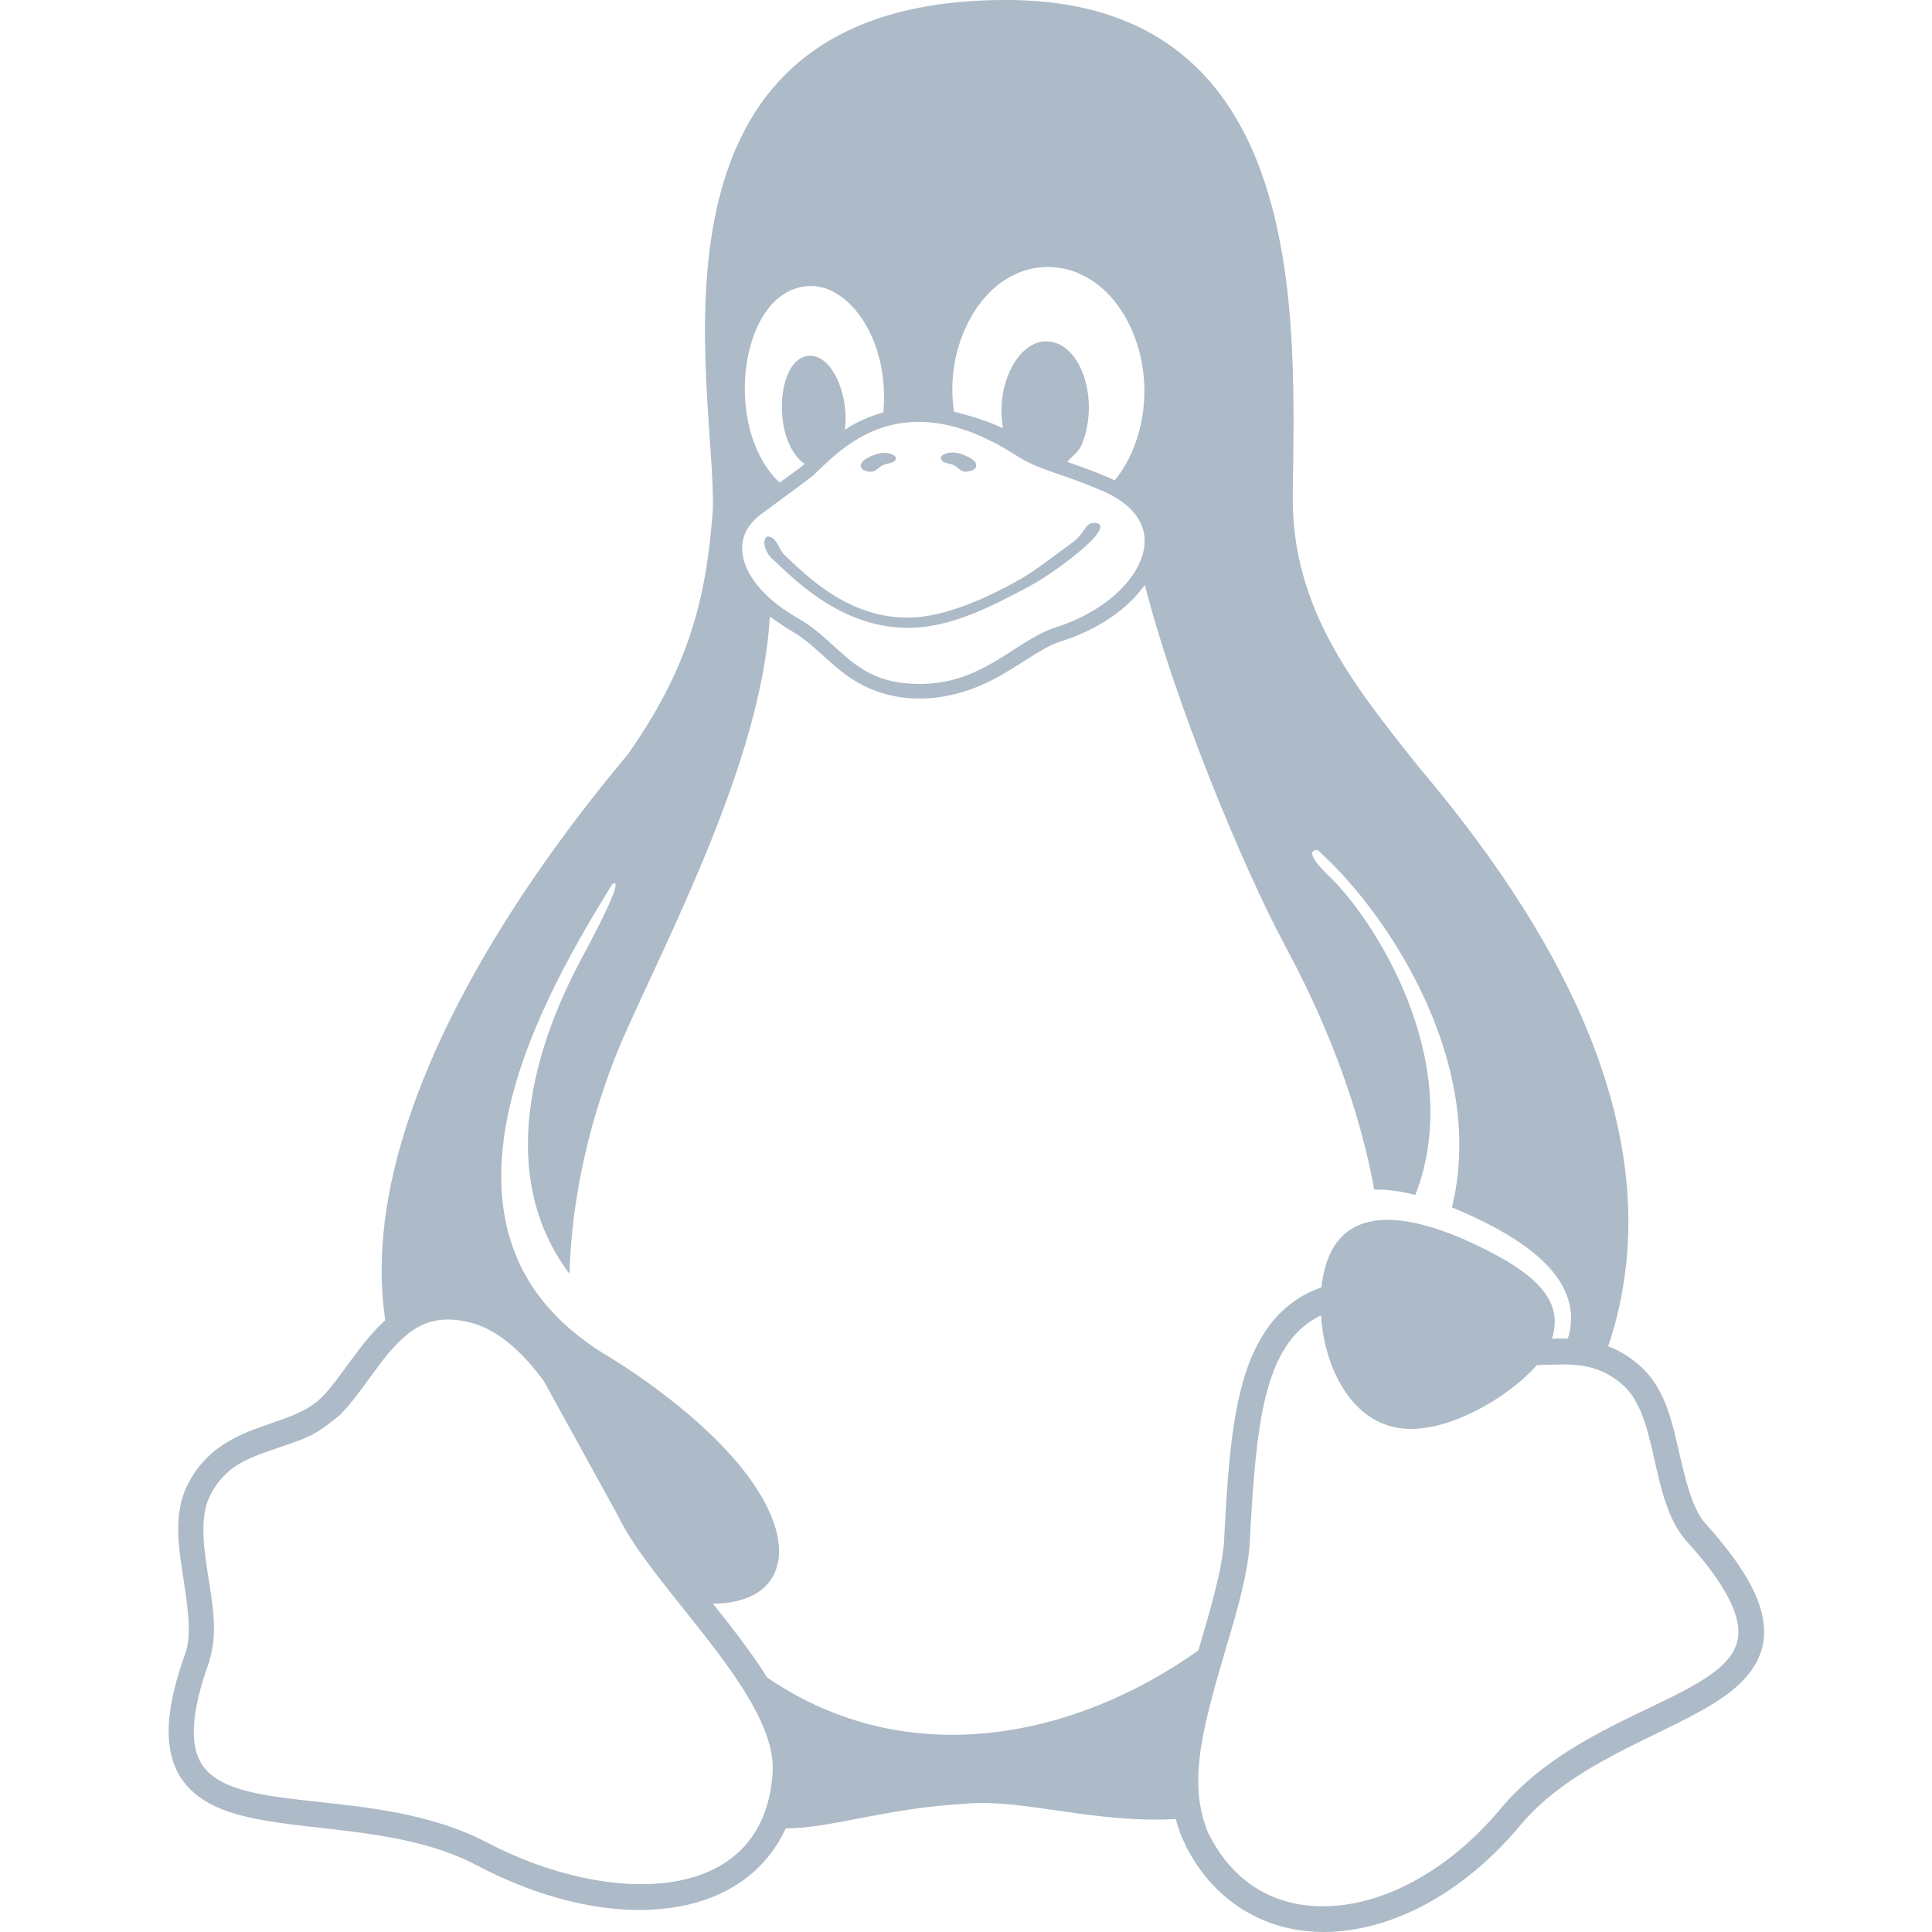
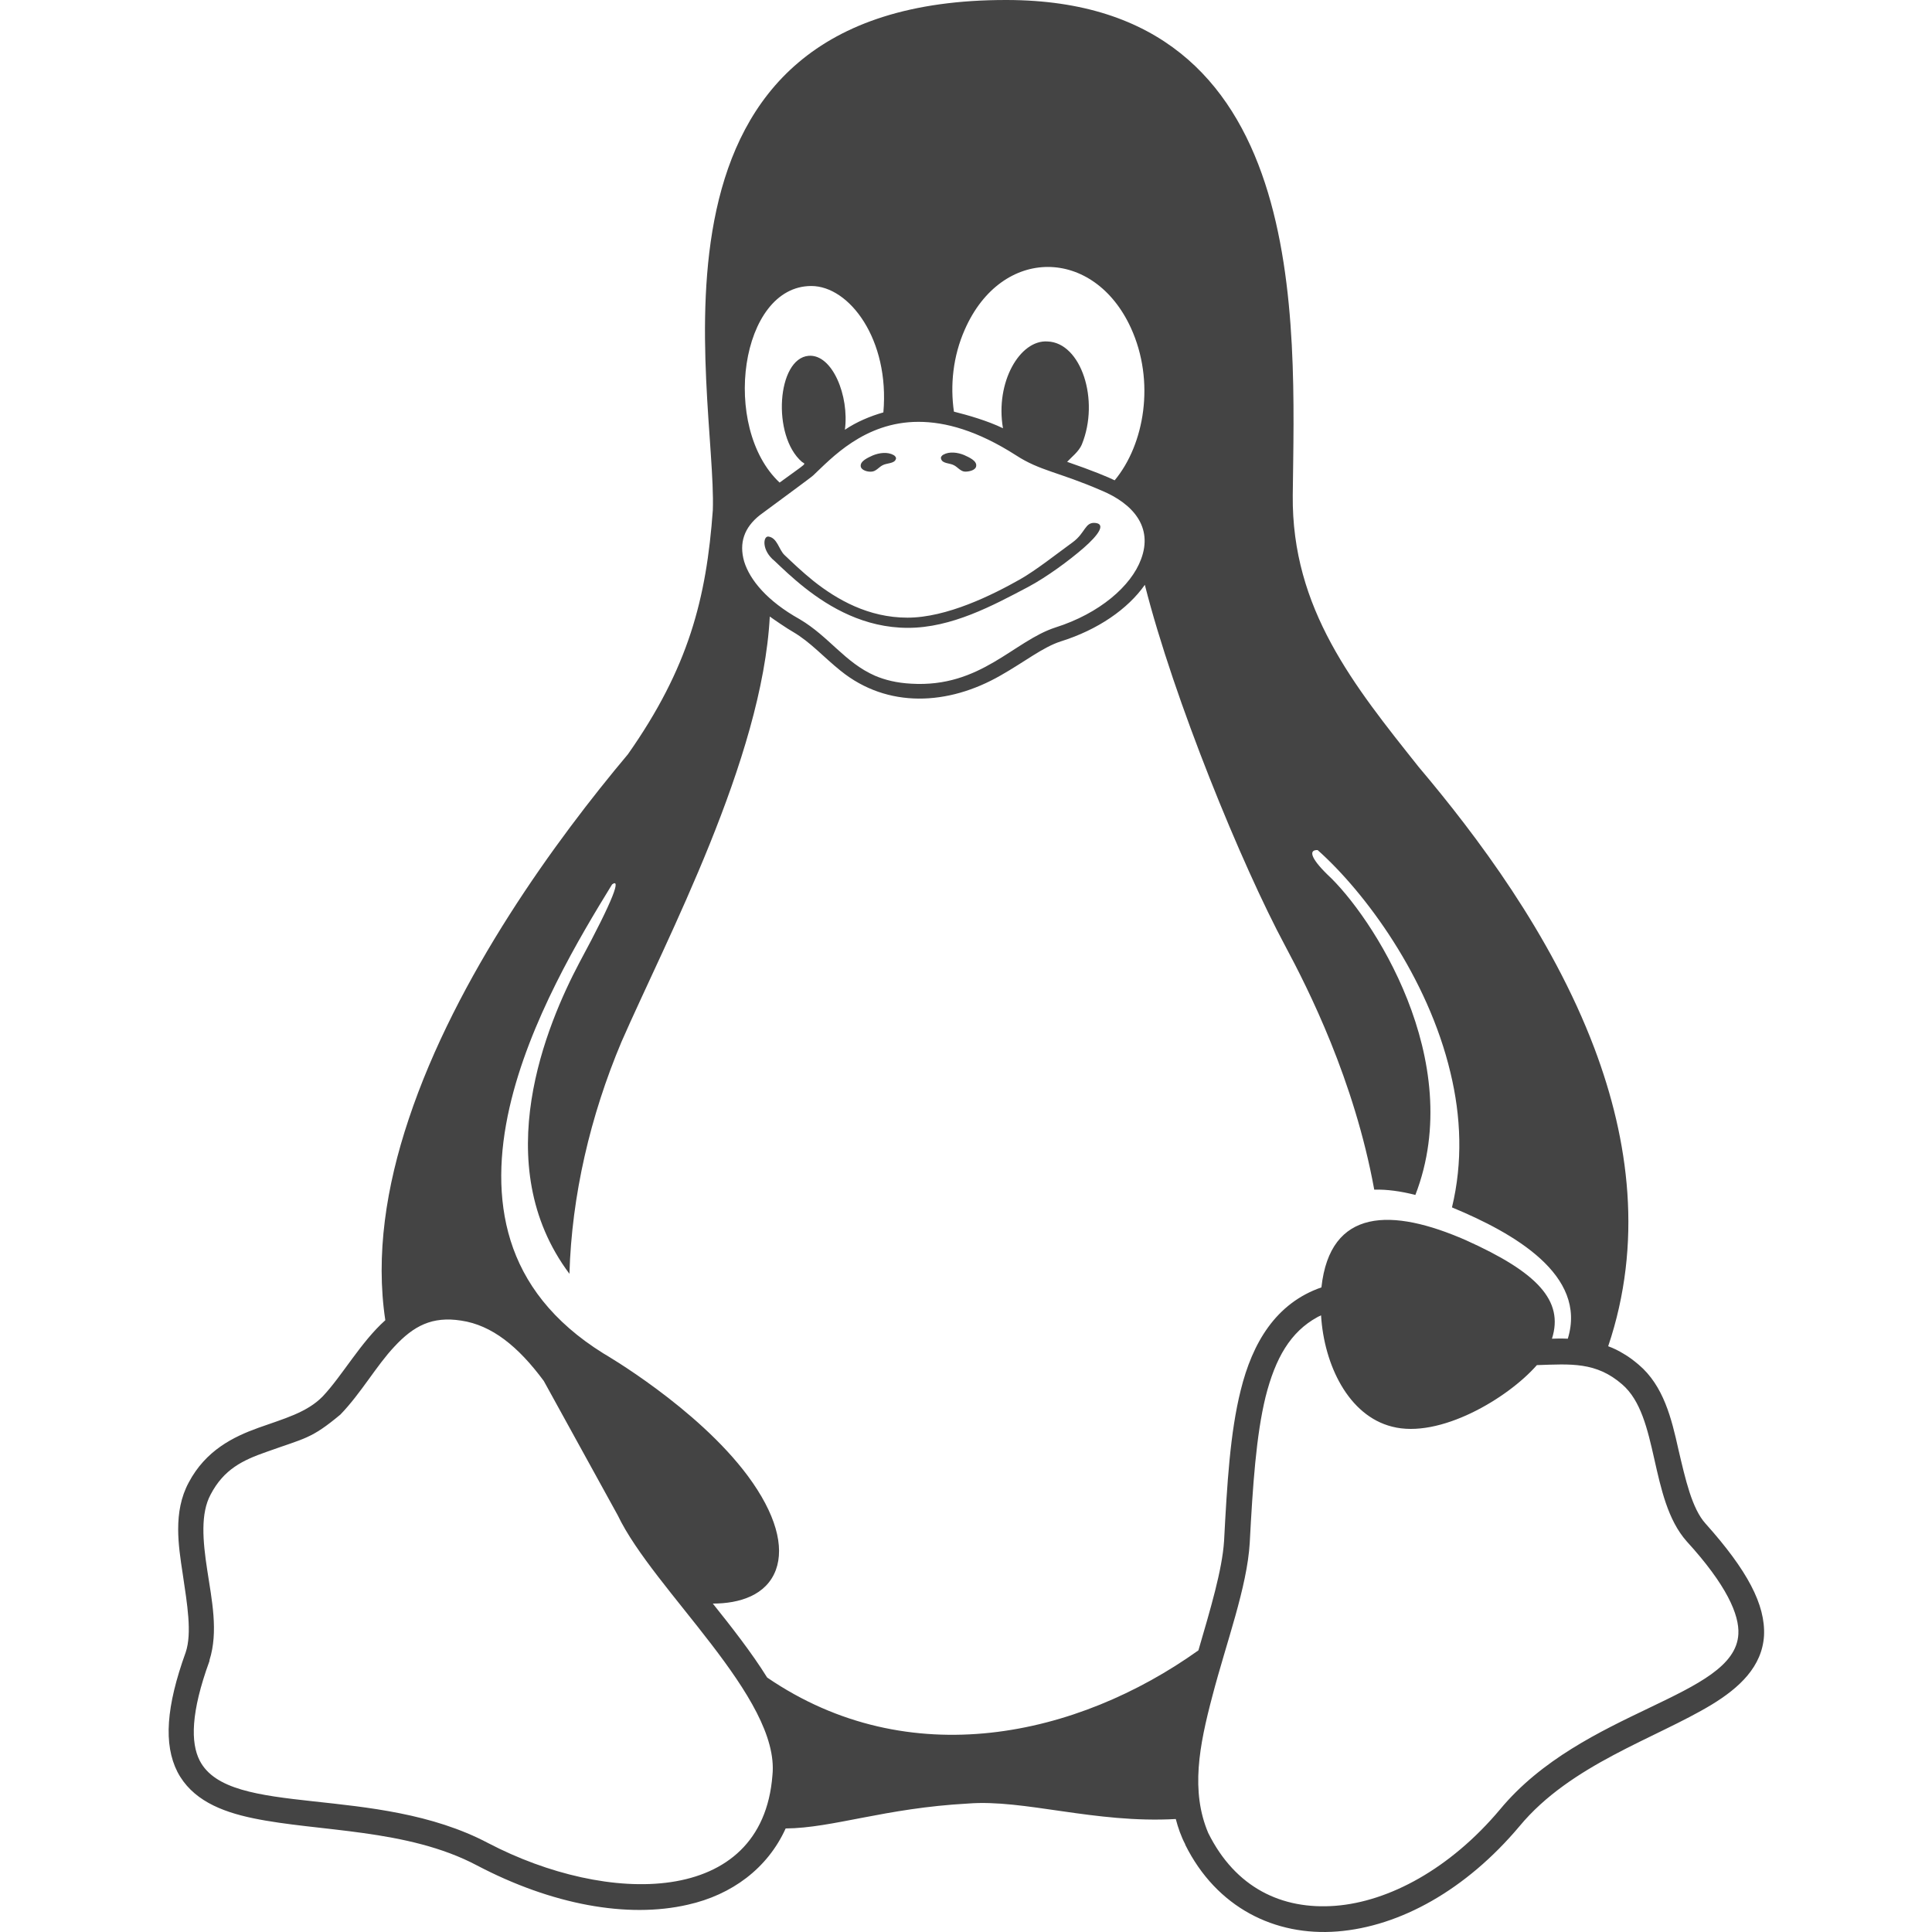
<svg xmlns="http://www.w3.org/2000/svg" t="1611537967130" class="icon" viewBox="0 0 1024 1024" version="1.1" p-id="7397" width="70" height="70">
  <defs>
    <style type="text/css" />
  </defs>
-   <path d="M505.601 246.58c2 1 3.6 3.4 6 3.4 2.2 0 5.6-0.8 5.8-3 0.4-2.8-3.8-4.6-6.399-5.8-3.4-1.4-7.799-2-10.999-0.2-0.8 0.4-1.6 1.4-1.2 2.2 0.6 2.6 4.6 2.2 6.799 3.4z m-43.796 3.4c2.4 0 4-2.4 6-3.4 2.2-1.2 6.199-0.8 6.999-3.2 0.4-0.8-0.4-1.8-1.2-2.2-3.2-1.8-7.599-1.2-10.999 0.2-2.6 1.2-6.799 3-6.399 5.8 0.2 2 3.6 3 5.6 2.8zM903.967 807.533c-7.199-7.999-10.599-23.198-14.399-39.397-3.6-16.199-7.799-33.597-20.998-44.796-2.6-2.2-5.2-4.2-7.999-5.8-2.6-1.6-5.4-3-8.199-4 18.398-54.595 11.199-108.991-7.399-158.187-22.798-60.195-62.595-112.791-92.992-148.788-34.197-42.996-67.394-83.793-66.794-143.988C686.185 170.786 695.385 0.201 533.598 0.001 328.815-0.399 380.011 206.783 377.811 270.378c-3.4 46.796-12.799 83.593-44.996 129.389-37.797 44.996-90.992 117.59-116.19 193.384-11.999 35.797-17.599 72.194-12.399 106.591-12.999 11.599-22.798 29.398-33.197 40.397-8.399 8.599-20.598 11.799-33.997 16.599s-27.998 11.999-36.997 28.998c-4.2 7.799-5.6 16.199-5.6 24.798 0 7.799 1.2 15.799 2.4 23.598 2.4 16.199 5 31.397 1.6 41.597-10.399 28.798-11.799 48.796-4.4 63.395 7.599 14.599 22.798 20.998 40.197 24.598 34.597 7.199 81.593 5.4 118.59 24.998 39.597 20.798 79.793 28.198 111.791 20.798 23.198-5.2 42.196-19.198 51.796-40.397 24.998-0.2 52.596-10.799 96.592-13.199 29.798-2.4 67.194 10.599 110.191 8.199 1.2 4.6 2.8 9.199 5 13.399v0.2c16.599 33.397 47.596 48.596 80.593 45.996 33.197-2.6 68.194-21.998 96.592-55.795 27.198-32.797 71.994-46.396 101.792-64.395 14.799-8.999 26.798-20.198 27.798-36.597 0.8-16.399-8.799-34.597-30.997-59.395zM511.4 174.586c19.598-44.396 68.394-43.596 87.993-0.8 12.999 28.398 7.199 61.795-8.599 80.793-3.2-1.6-11.799-5.2-25.198-9.799 2.2-2.4 6.199-5.4 7.799-9.199 9.599-23.598-0.4-53.996-18.198-54.595-14.599-1-27.798 21.598-23.598 45.996-8.199-4-18.798-6.999-25.998-8.799-2-13.799-0.6-29.198 5.8-43.596zM430.007 151.588c20.198 0 41.597 28.398 38.197 66.994-6.999 2-14.199 5-20.398 9.199 2.4-17.799-6.599-40.197-19.198-39.197-16.799 1.4-19.598 42.396-3.6 56.195 2 1.6 3.8-0.4-11.799 10.999-31.197-29.198-20.998-104.191 16.799-104.191z m-27.198 121.39c12.399-9.199 27.198-19.998 28.198-20.998 9.399-8.799 26.998-28.398 55.795-28.398 14.199 0 31.197 4.6 51.796 17.799 12.599 8.199 22.598 8.799 45.196 18.598 16.799 6.999 27.398 19.398 20.998 36.397-5.2 14.199-21.998 28.798-45.396 36.197-22.198 7.199-39.597 31.997-76.394 29.798-7.799-0.4-13.999-2-19.198-4.2-15.999-6.999-24.398-20.798-39.997-29.998-17.199-9.599-26.398-20.798-29.398-30.597-2.8-9.799 0-17.999 8.399-24.598z m6.599 667.944c-5.4 70.194-87.793 68.794-150.587 35.997-59.795-31.597-137.189-12.999-152.987-43.796-4.8-9.399-4.8-25.398 5.2-52.796v-0.4c4.8-15.199 1.2-31.997-1.2-47.796-2.4-15.599-3.6-29.998 1.8-39.997 6.999-13.399 16.999-18.198 29.598-22.598 20.598-7.399 23.598-6.799 39.197-19.798 10.999-11.399 18.998-25.798 28.598-35.997 10.199-10.999 19.998-16.199 35.397-13.799 16.199 2.4 30.197 13.599 43.796 31.997l39.197 71.194c18.998 39.797 86.193 96.792 81.993 137.789z m-2.8-51.796c-8.199-13.199-19.198-27.198-28.798-39.197 14.199 0 28.398-4.4 33.397-17.799 4.6-12.399 0-29.798-14.799-49.796-26.998-36.397-76.594-64.995-76.594-64.995-26.998-16.799-42.196-37.397-49.196-59.795s-6-46.596-0.6-70.394c10.399-45.796 37.197-90.392 54.395-118.39 4.6-3.4 1.6 6.399-17.399 41.597-16.999 32.197-48.796 106.591-5.2 164.786 1.2-41.397 10.999-83.593 27.598-122.99 23.998-54.795 74.594-149.788 78.593-225.381 2.2 1.6 9.199 6.399 12.399 8.199 9.199 5.4 16.199 13.399 25.198 20.598 24.798 19.998 56.995 18.398 84.793 2.4 12.399-6.999 22.398-14.999 31.797-17.999 19.798-6.199 35.597-17.199 44.596-29.998 15.399 60.795 51.396 148.588 74.394 191.384 12.199 22.798 36.597 70.994 47.196 129.189 6.599-0.2 13.999 0.8 21.798 2.8 27.598-71.394-23.398-148.388-46.596-169.786-9.399-9.199-9.799-13.199-5.2-12.999 25.198 22.398 58.395 67.394 70.394 117.99 5.6 23.198 6.599 47.396 0.8 71.394 32.797 13.599 71.794 35.797 61.395 69.594-4.4-0.2-6.399 0-8.399 0 6.399-20.198-7.799-35.197-45.596-52.196-39.197-17.199-71.994-17.199-76.594 24.998-24.198 8.399-36.597 29.398-42.796 54.595-5.6 22.398-7.199 49.396-8.799 79.793-1 15.399-7.199 35.997-13.599 57.995-64.195 45.796-153.387 65.795-228.581 14.399z m514.757-22.998c-1.8 33.597-82.393 39.797-126.389 92.992-26.398 31.397-58.795 48.796-87.193 50.996s-52.996-9.599-67.394-38.597c-9.399-22.198-4.8-46.196 2.2-72.594 7.399-28.398 18.398-57.595 19.798-81.193 1.6-30.397 3.4-56.995 8.399-77.394 5.2-20.598 13.199-34.397 27.398-42.196 0.6-0.4 1.4-0.6 2-1 1.6 26.398 14.599 53.196 37.597 58.995 25.198 6.599 61.395-14.999 76.794-32.597 17.999-0.6 31.397-1.8 45.196 10.199 19.798 16.999 14.199 60.595 34.197 83.193 21.198 23.198 27.998 38.997 27.398 49.196zM410.608 297.376c4 3.8 9.399 8.999 15.999 14.199 13.199 10.399 31.597 21.198 54.595 21.198 23.198 0 44.996-11.799 63.595-21.598 9.799-5.2 21.798-13.999 29.598-20.798s11.799-12.599 6.199-13.199-5.2 5.2-11.999 10.199c-8.799 6.399-19.398 14.799-27.798 19.598-14.799 8.399-38.997 20.398-59.795 20.398s-37.397-9.599-49.796-19.398c-6.199-5-11.399-9.999-15.399-13.799-3-2.8-3.8-9.199-8.599-9.799-2.8-0.2-3.6 7.399 3.4 12.999z" p-id="7398" fill="#adbac7" />
+   <path d="M505.601 246.58c2 1 3.6 3.4 6 3.4 2.2 0 5.6-0.8 5.8-3 0.4-2.8-3.8-4.6-6.399-5.8-3.4-1.4-7.799-2-10.999-0.2-0.8 0.4-1.6 1.4-1.2 2.2 0.6 2.6 4.6 2.2 6.799 3.4z m-43.796 3.4c2.4 0 4-2.4 6-3.4 2.2-1.2 6.199-0.8 6.999-3.2 0.4-0.8-0.4-1.8-1.2-2.2-3.2-1.8-7.599-1.2-10.999 0.2-2.6 1.2-6.799 3-6.399 5.8 0.2 2 3.6 3 5.6 2.8zM903.967 807.533c-7.199-7.999-10.599-23.198-14.399-39.397-3.6-16.199-7.799-33.597-20.998-44.796-2.6-2.2-5.2-4.2-7.999-5.8-2.6-1.6-5.4-3-8.199-4 18.398-54.595 11.199-108.991-7.399-158.187-22.798-60.195-62.595-112.791-92.992-148.788-34.197-42.996-67.394-83.793-66.794-143.988C686.185 170.786 695.385 0.201 533.598 0.001 328.815-0.399 380.011 206.783 377.811 270.378c-3.4 46.796-12.799 83.593-44.996 129.389-37.797 44.996-90.992 117.59-116.19 193.384-11.999 35.797-17.599 72.194-12.399 106.591-12.999 11.599-22.798 29.398-33.197 40.397-8.399 8.599-20.598 11.799-33.997 16.599s-27.998 11.999-36.997 28.998c-4.2 7.799-5.6 16.199-5.6 24.798 0 7.799 1.2 15.799 2.4 23.598 2.4 16.199 5 31.397 1.6 41.597-10.399 28.798-11.799 48.796-4.4 63.395 7.599 14.599 22.798 20.998 40.197 24.598 34.597 7.199 81.593 5.4 118.59 24.998 39.597 20.798 79.793 28.198 111.791 20.798 23.198-5.2 42.196-19.198 51.796-40.397 24.998-0.2 52.596-10.799 96.592-13.199 29.798-2.4 67.194 10.599 110.191 8.199 1.2 4.6 2.8 9.199 5 13.399v0.2c16.599 33.397 47.596 48.596 80.593 45.996 33.197-2.6 68.194-21.998 96.592-55.795 27.198-32.797 71.994-46.396 101.792-64.395 14.799-8.999 26.798-20.198 27.798-36.597 0.8-16.399-8.799-34.597-30.997-59.395zM511.4 174.586c19.598-44.396 68.394-43.596 87.993-0.8 12.999 28.398 7.199 61.795-8.599 80.793-3.2-1.6-11.799-5.2-25.198-9.799 2.2-2.4 6.199-5.4 7.799-9.199 9.599-23.598-0.4-53.996-18.198-54.595-14.599-1-27.798 21.598-23.598 45.996-8.199-4-18.798-6.999-25.998-8.799-2-13.799-0.6-29.198 5.8-43.596zM430.007 151.588c20.198 0 41.597 28.398 38.197 66.994-6.999 2-14.199 5-20.398 9.199 2.4-17.799-6.599-40.197-19.198-39.197-16.799 1.4-19.598 42.396-3.6 56.195 2 1.6 3.8-0.4-11.799 10.999-31.197-29.198-20.998-104.191 16.799-104.191z m-27.198 121.39c12.399-9.199 27.198-19.998 28.198-20.998 9.399-8.799 26.998-28.398 55.795-28.398 14.199 0 31.197 4.6 51.796 17.799 12.599 8.199 22.598 8.799 45.196 18.598 16.799 6.999 27.398 19.398 20.998 36.397-5.2 14.199-21.998 28.798-45.396 36.197-22.198 7.199-39.597 31.997-76.394 29.798-7.799-0.4-13.999-2-19.198-4.2-15.999-6.999-24.398-20.798-39.997-29.998-17.199-9.599-26.398-20.798-29.398-30.597-2.8-9.799 0-17.999 8.399-24.598z m6.599 667.944c-5.4 70.194-87.793 68.794-150.587 35.997-59.795-31.597-137.189-12.999-152.987-43.796-4.8-9.399-4.8-25.398 5.2-52.796v-0.4c4.8-15.199 1.2-31.997-1.2-47.796-2.4-15.599-3.6-29.998 1.8-39.997 6.999-13.399 16.999-18.198 29.598-22.598 20.598-7.399 23.598-6.799 39.197-19.798 10.999-11.399 18.998-25.798 28.598-35.997 10.199-10.999 19.998-16.199 35.397-13.799 16.199 2.4 30.197 13.599 43.796 31.997l39.197 71.194c18.998 39.797 86.193 96.792 81.993 137.789z m-2.8-51.796c-8.199-13.199-19.198-27.198-28.798-39.197 14.199 0 28.398-4.4 33.397-17.799 4.6-12.399 0-29.798-14.799-49.796-26.998-36.397-76.594-64.995-76.594-64.995-26.998-16.799-42.196-37.397-49.196-59.795s-6-46.596-0.6-70.394c10.399-45.796 37.197-90.392 54.395-118.39 4.6-3.4 1.6 6.399-17.399 41.597-16.999 32.197-48.796 106.591-5.2 164.786 1.2-41.397 10.999-83.593 27.598-122.99 23.998-54.795 74.594-149.788 78.593-225.381 2.2 1.6 9.199 6.399 12.399 8.199 9.199 5.4 16.199 13.399 25.198 20.598 24.798 19.998 56.995 18.398 84.793 2.4 12.399-6.999 22.398-14.999 31.797-17.999 19.798-6.199 35.597-17.199 44.596-29.998 15.399 60.795 51.396 148.588 74.394 191.384 12.199 22.798 36.597 70.994 47.196 129.189 6.599-0.2 13.999 0.8 21.798 2.8 27.598-71.394-23.398-148.388-46.596-169.786-9.399-9.199-9.799-13.199-5.2-12.999 25.198 22.398 58.395 67.394 70.394 117.99 5.6 23.198 6.599 47.396 0.8 71.394 32.797 13.599 71.794 35.797 61.395 69.594-4.4-0.2-6.399 0-8.399 0 6.399-20.198-7.799-35.197-45.596-52.196-39.197-17.199-71.994-17.199-76.594 24.998-24.198 8.399-36.597 29.398-42.796 54.595-5.6 22.398-7.199 49.396-8.799 79.793-1 15.399-7.199 35.997-13.599 57.995-64.195 45.796-153.387 65.795-228.581 14.399z m514.757-22.998c-1.8 33.597-82.393 39.797-126.389 92.992-26.398 31.397-58.795 48.796-87.193 50.996s-52.996-9.599-67.394-38.597c-9.399-22.198-4.8-46.196 2.2-72.594 7.399-28.398 18.398-57.595 19.798-81.193 1.6-30.397 3.4-56.995 8.399-77.394 5.2-20.598 13.199-34.397 27.398-42.196 0.6-0.4 1.4-0.6 2-1 1.6 26.398 14.599 53.196 37.597 58.995 25.198 6.599 61.395-14.999 76.794-32.597 17.999-0.6 31.397-1.8 45.196 10.199 19.798 16.999 14.199 60.595 34.197 83.193 21.198 23.198 27.998 38.997 27.398 49.196zM410.608 297.376c4 3.8 9.399 8.999 15.999 14.199 13.199 10.399 31.597 21.198 54.595 21.198 23.198 0 44.996-11.799 63.595-21.598 9.799-5.2 21.798-13.999 29.598-20.798s11.799-12.599 6.199-13.199-5.2 5.2-11.999 10.199c-8.799 6.399-19.398 14.799-27.798 19.598-14.799 8.399-38.997 20.398-59.795 20.398s-37.397-9.599-49.796-19.398c-6.199-5-11.399-9.999-15.399-13.799-3-2.8-3.8-9.199-8.599-9.799-2.8-0.2-3.6 7.399 3.4 12.999z" p-id="7398" fill="#444" />
</svg>
